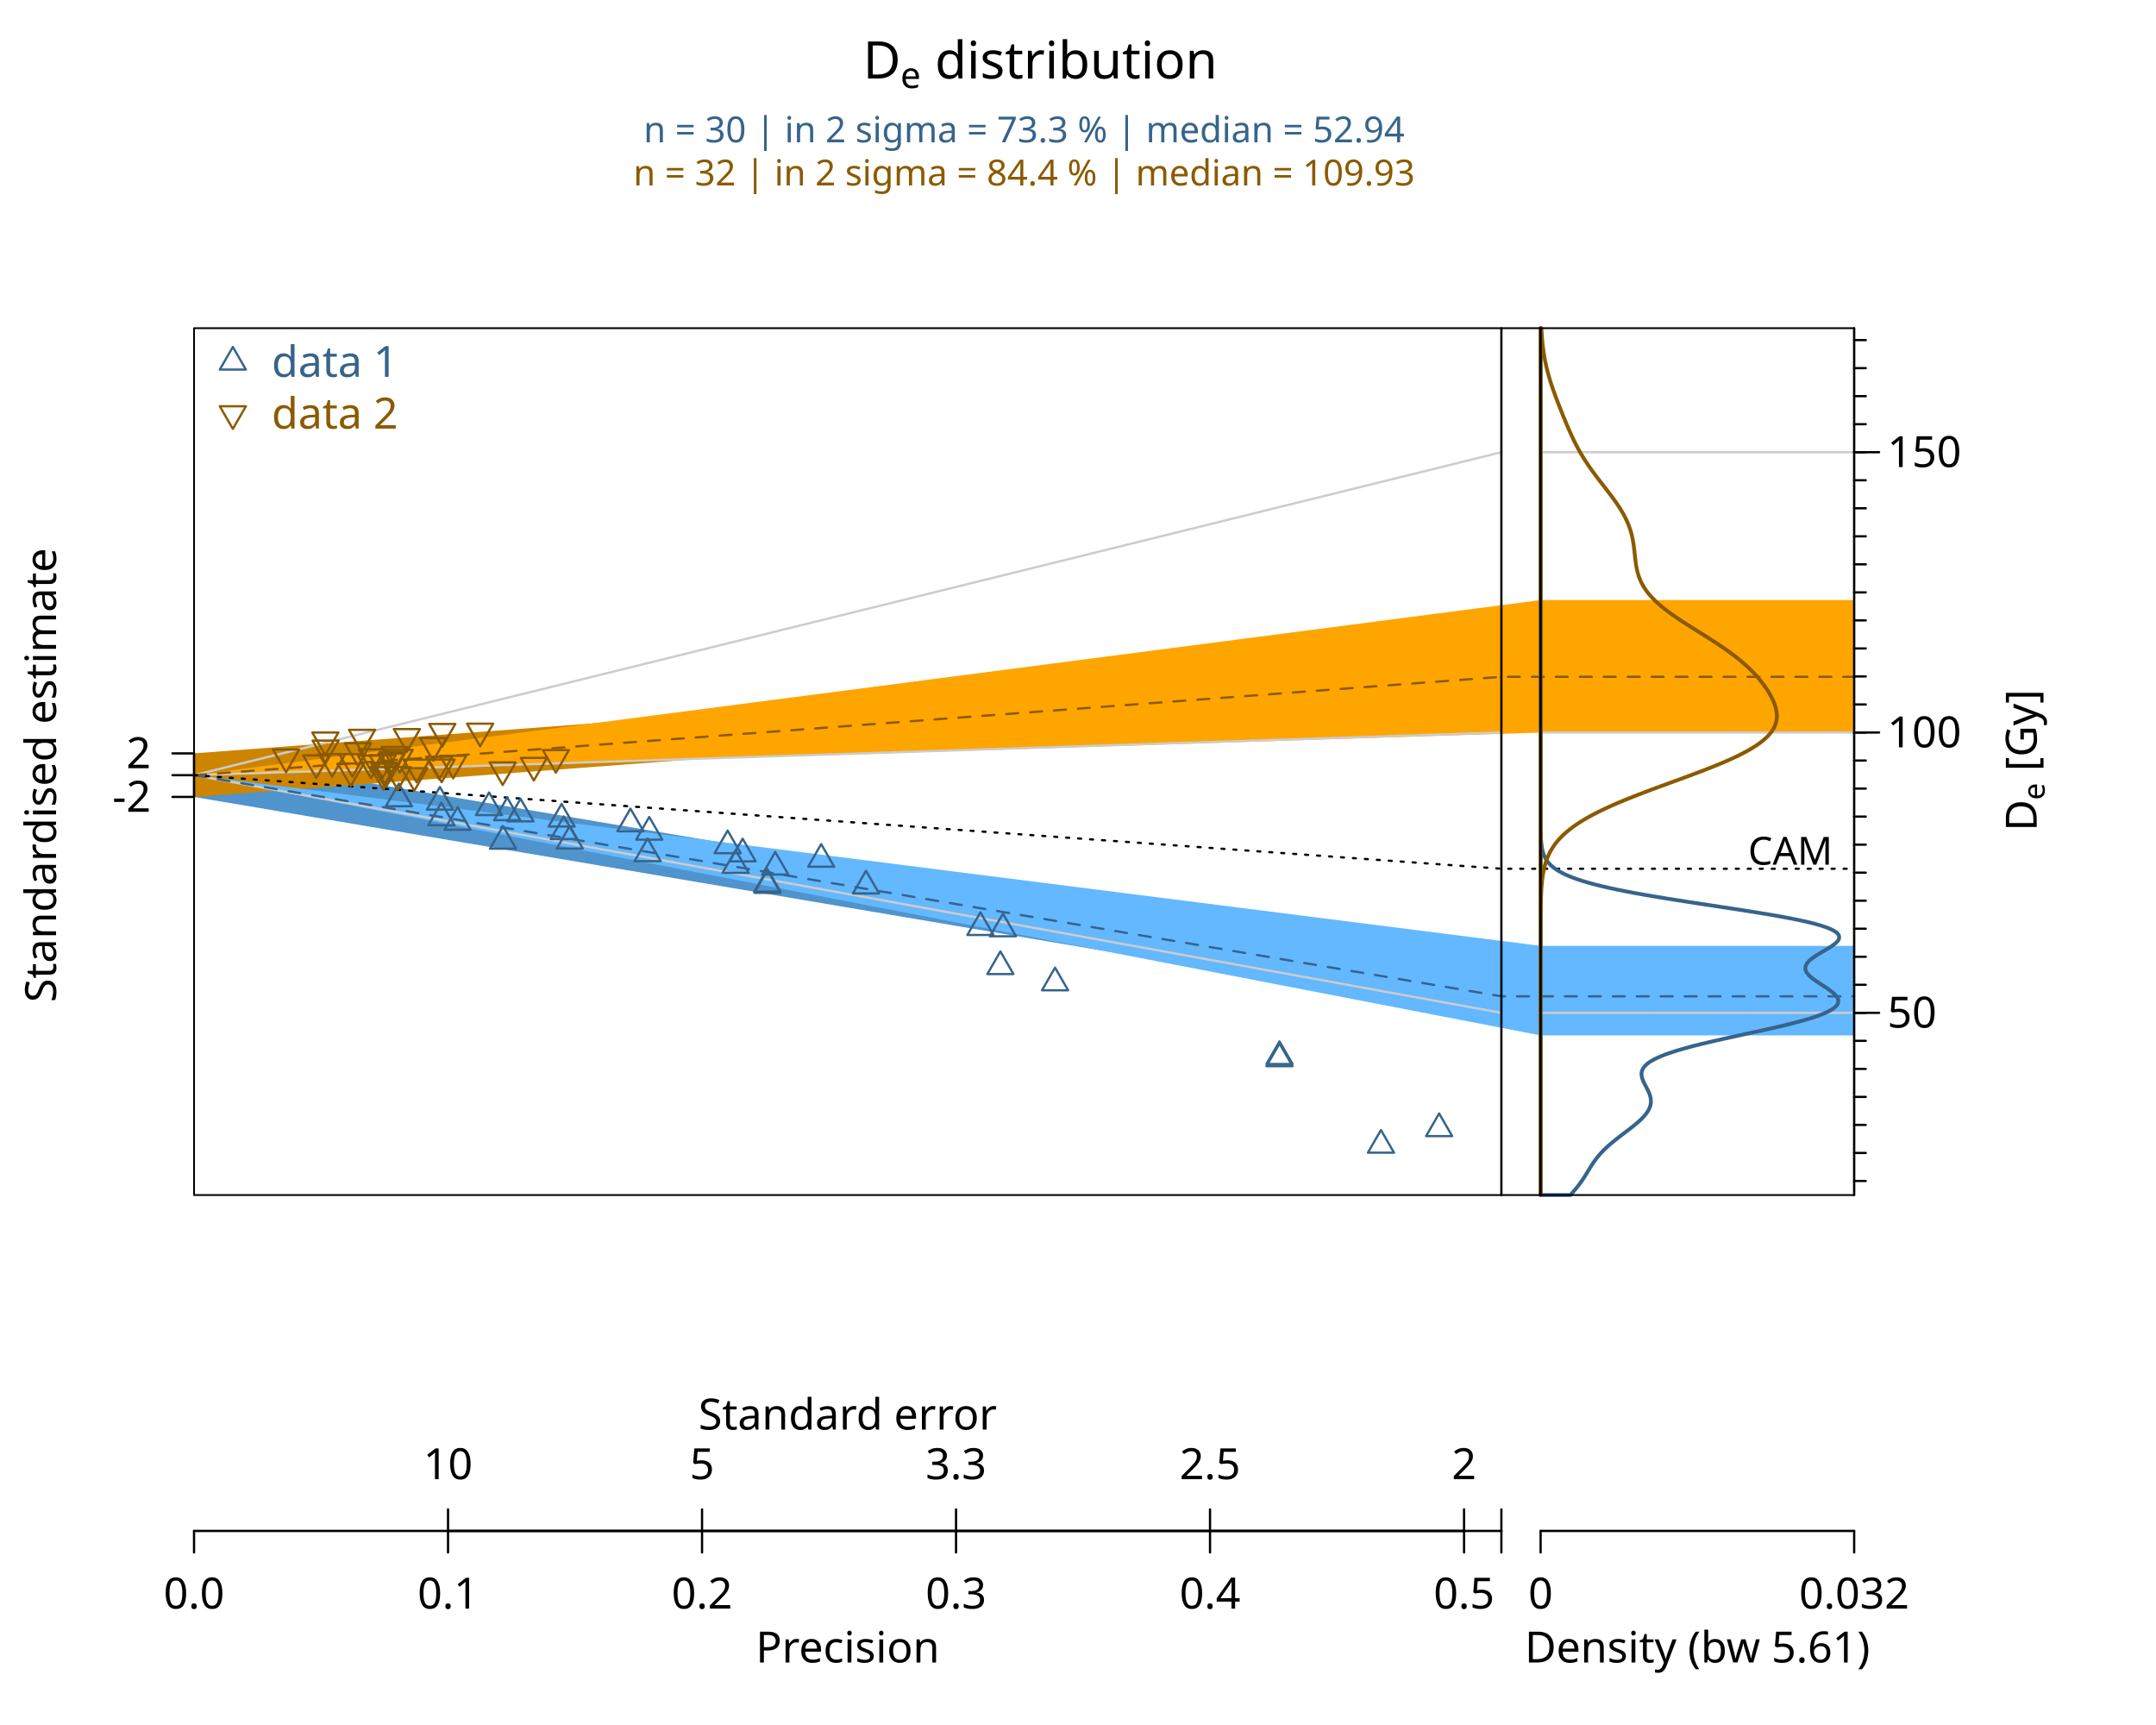
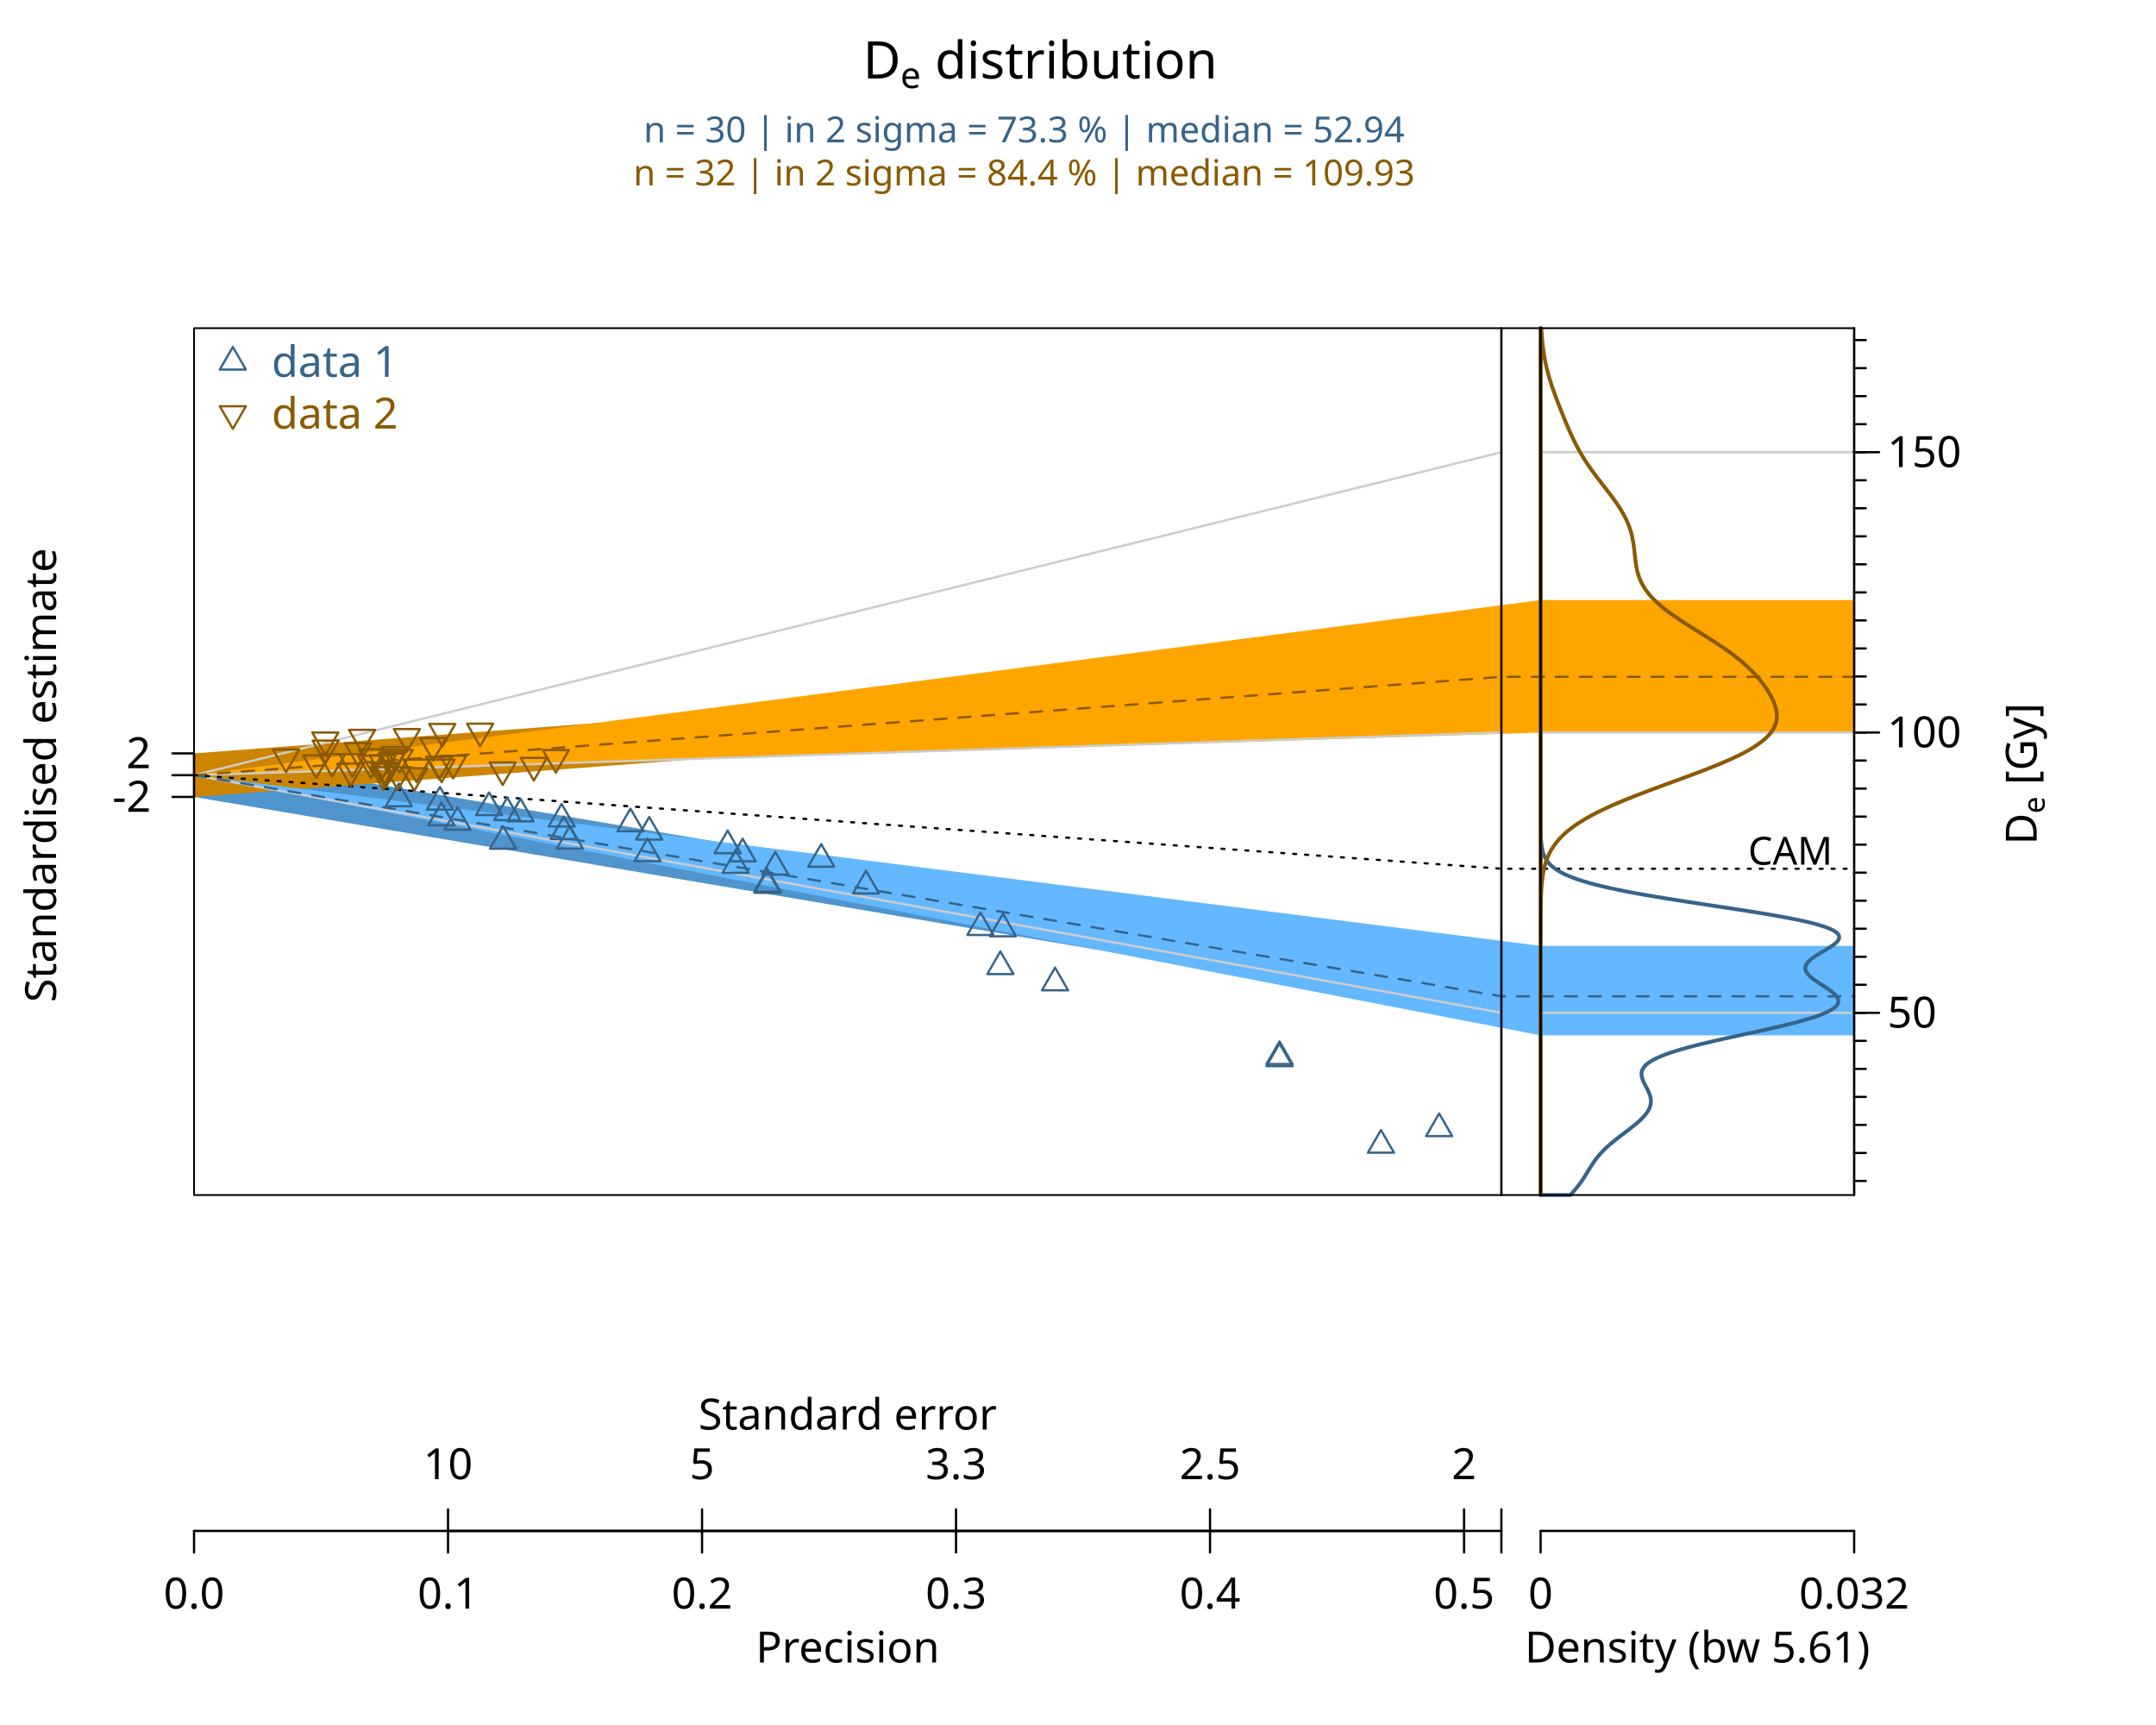
<svg xmlns="http://www.w3.org/2000/svg" class="svglite" data-engine-version="2.0" width="720.00pt" height="576.00pt" viewBox="0 0 720.00 576.00">
  <defs>
    <style type="text/css">
    .svglite line, .svglite polyline, .svglite polygon, .svglite path, .svglite rect, .svglite circle {
      fill: none;
      stroke: #000000;
      stroke-linecap: round;
      stroke-linejoin: round;
      stroke-miterlimit: 10.00;
    }
  </style>
  </defs>
  <rect width="100%" height="100%" style="stroke: none; fill: #FFFFFF;" />
  <defs>
    <clipPath id="cpMC4wMHw3MjAuMDB8MC4wMHw1NzYuMDA=">
      <rect x="0.00" y="0.00" width="720.00" height="576.00" />
    </clipPath>
  </defs>
  <g clip-path="url(#cpMC4wMHw3MjAuMDB8MC4wMHw1NzYuMDA=)">
    <text transform="translate(18.72,258.84) rotate(-90)" text-anchor="middle" style="font-size: 14.40px; font-family: sans;" textLength="143.30px" lengthAdjust="spacingAndGlyphs">Standardised estimate</text>
    <polygon points="64.80,266.11 64.80,251.56 480.60,321.89 480.60,336.44 " style="stroke-width: 0.75; stroke: none; fill: #4F94CD;" />
    <polygon points="64.80,266.11 64.80,251.56 480.60,220.29 480.60,234.83 " style="stroke-width: 0.75; stroke: none; fill: #CD8500;" />
    <polygon points="619.20,539.24 619.20,-39.68 1173.60,-39.68 1173.60,539.24 " style="stroke-width: 0.75; stroke: none; fill: #FFFFFF;" />
    <polygon points="64.80,258.84 501.39,314.18 514.49,315.84 619.20,315.84 619.20,345.73 514.49,345.73 501.39,343.19 " style="stroke-width: 0.75; stroke: none; fill: #63B8FF;" />
    <polygon points="64.80,258.84 501.39,202.08 514.49,200.37 619.20,200.37 619.20,244.62 514.49,244.62 501.39,245.03 " style="stroke-width: 0.75; stroke: none; fill: #FFA500;" />
    <polyline points="64.80,258.84 501.39,338.19 " style="stroke-width: 0.75; stroke: #CCCCCC;" />
    <polyline points="514.49,338.19 619.20,338.19 " style="stroke-width: 0.75; stroke: #CCCCCC;" />
    <polyline points="64.80,258.84 501.39,244.59 " style="stroke-width: 0.75; stroke: #CCCCCC;" />
    <polyline points="514.49,244.59 619.20,244.59 " style="stroke-width: 0.75; stroke: #CCCCCC;" />
    <polyline points="64.80,258.84 501.39,151.00 " style="stroke-width: 0.75; stroke: #CCCCCC;" />
    <polyline points="514.49,151.00 619.20,151.00 " style="stroke-width: 0.75; stroke: #CCCCCC;" />
    <polyline points="64.80,258.84 501.39,332.68 514.49,332.68 619.20,332.68 " style="stroke-width: 0.75; stroke: #36648B; stroke-dasharray: 4.00,4.00;" />
    <polyline points="64.80,258.84 501.39,226.00 514.49,226.00 619.20,226.00 " style="stroke-width: 0.75; stroke: #8B5A00; stroke-dasharray: 4.00,4.00;" />
    <polyline points="64.80,258.84 501.39,290.08 619.20,290.08 " style="stroke-width: 0.75; stroke-dasharray: 1.00,3.00;" />
    <text x="612.00" y="288.73" text-anchor="end" style="font-size: 12.96px; font-family: sans;" textLength="28.81px" lengthAdjust="spacingAndGlyphs">CAM</text>
    <text x="288.21" y="26.21" style="font-size: 17.28px; font-family: sans;" textLength="12.48px" lengthAdjust="spacingAndGlyphs">D</text>
    <text x="300.69" y="29.40" style="font-size: 12.10px; font-family: sans;" textLength="6.73px" lengthAdjust="spacingAndGlyphs">e</text>
    <text x="307.42" y="26.21" style="font-size: 17.28px; font-family: sans;" textLength="4.80px" lengthAdjust="spacingAndGlyphs"> </text>
    <text x="312.22" y="26.21" style="font-size: 17.28px; font-family: sans;" textLength="83.57px" lengthAdjust="spacingAndGlyphs">distribution</text>
    <line x1="64.80" y1="511.20" x2="488.92" y2="511.20" style="stroke-width: 0.75;" />
    <line x1="64.80" y1="511.20" x2="64.80" y2="518.40" style="stroke-width: 0.75;" />
    <line x1="149.62" y1="511.20" x2="149.62" y2="518.40" style="stroke-width: 0.75;" />
    <line x1="234.45" y1="511.20" x2="234.45" y2="518.40" style="stroke-width: 0.75;" />
    <line x1="319.27" y1="511.20" x2="319.27" y2="518.40" style="stroke-width: 0.75;" />
    <line x1="404.09" y1="511.20" x2="404.09" y2="518.40" style="stroke-width: 0.75;" />
    <line x1="488.92" y1="511.20" x2="488.92" y2="518.40" style="stroke-width: 0.75;" />
    <text x="64.80" y="537.12" text-anchor="middle" style="font-size: 14.40px; font-family: sans;" textLength="20.02px" lengthAdjust="spacingAndGlyphs">0.0</text>
    <text x="149.62" y="537.12" text-anchor="middle" style="font-size: 14.40px; font-family: sans;" textLength="20.02px" lengthAdjust="spacingAndGlyphs">0.1</text>
    <text x="234.45" y="537.12" text-anchor="middle" style="font-size: 14.40px; font-family: sans;" textLength="20.02px" lengthAdjust="spacingAndGlyphs">0.2</text>
    <text x="319.27" y="537.12" text-anchor="middle" style="font-size: 14.40px; font-family: sans;" textLength="20.02px" lengthAdjust="spacingAndGlyphs">0.3</text>
    <text x="404.09" y="537.12" text-anchor="middle" style="font-size: 14.40px; font-family: sans;" textLength="20.02px" lengthAdjust="spacingAndGlyphs">0.4</text>
    <text x="488.92" y="537.12" text-anchor="middle" style="font-size: 14.40px; font-family: sans;" textLength="20.02px" lengthAdjust="spacingAndGlyphs">0.5</text>
    <polyline points="488.92,511.20 501.39,511.20 " style="stroke-width: 0.75;" />
    <line x1="501.39" y1="511.20" x2="501.39" y2="518.40" style="stroke-width: 0.75;" />
    <line x1="501.39" y1="511.20" x2="501.39" y2="504.00" style="stroke-width: 0.75;" />
    <text x="283.09" y="555.12" text-anchor="middle" style="font-size: 14.40px; font-family: sans;" textLength="59.24px" lengthAdjust="spacingAndGlyphs">Precision</text>
    <text x="283.09" y="477.36" text-anchor="middle" style="font-size: 14.40px; font-family: sans;" textLength="92.85px" lengthAdjust="spacingAndGlyphs">Standard error</text>
    <line x1="149.62" y1="511.20" x2="488.92" y2="511.20" style="stroke-width: 0.75;" />
    <line x1="149.62" y1="511.20" x2="149.62" y2="504.00" style="stroke-width: 0.75;" />
    <line x1="234.45" y1="511.20" x2="234.45" y2="504.00" style="stroke-width: 0.75;" />
    <line x1="319.27" y1="511.20" x2="319.27" y2="504.00" style="stroke-width: 0.75;" />
    <line x1="404.09" y1="511.20" x2="404.09" y2="504.00" style="stroke-width: 0.75;" />
    <line x1="488.92" y1="511.20" x2="488.92" y2="504.00" style="stroke-width: 0.75;" />
    <text x="149.62" y="493.92" text-anchor="middle" style="font-size: 14.40px; font-family: sans;" textLength="16.02px" lengthAdjust="spacingAndGlyphs">10</text>
    <text x="234.45" y="493.92" text-anchor="middle" style="font-size: 14.40px; font-family: sans;" textLength="8.01px" lengthAdjust="spacingAndGlyphs">5</text>
    <text x="319.27" y="493.92" text-anchor="middle" style="font-size: 14.40px; font-family: sans;" textLength="20.02px" lengthAdjust="spacingAndGlyphs">3.3</text>
    <text x="404.09" y="493.92" text-anchor="middle" style="font-size: 14.40px; font-family: sans;" textLength="20.02px" lengthAdjust="spacingAndGlyphs">2.5</text>
    <text x="488.92" y="493.92" text-anchor="middle" style="font-size: 14.40px; font-family: sans;" textLength="8.01px" lengthAdjust="spacingAndGlyphs">2</text>
    <line x1="64.80" y1="266.11" x2="64.80" y2="251.56" style="stroke-width: 0.75;" />
    <line x1="64.80" y1="266.11" x2="57.60" y2="266.11" style="stroke-width: 0.75;" />
    <line x1="64.80" y1="258.84" x2="57.60" y2="258.84" style="stroke-width: 0.75;" />
    <line x1="64.80" y1="251.56" x2="57.60" y2="251.56" style="stroke-width: 0.75;" />
    <text x="50.40" y="271.07" text-anchor="end" style="font-size: 14.40px; font-family: sans;" textLength="12.80px" lengthAdjust="spacingAndGlyphs">-2</text>
    <text x="50.40" y="256.52" text-anchor="end" style="font-size: 14.40px; font-family: sans;" textLength="8.01px" lengthAdjust="spacingAndGlyphs">2</text>
    <polyline points="619.20,394.34 623.08,394.34 " style="stroke-width: 0.75;" />
    <polyline points="619.20,384.98 623.08,384.98 " style="stroke-width: 0.75;" />
    <polyline points="619.20,375.62 623.08,375.62 " style="stroke-width: 0.75;" />
    <polyline points="619.20,366.27 623.08,366.27 " style="stroke-width: 0.75;" />
    <polyline points="619.20,356.91 623.08,356.91 " style="stroke-width: 0.75;" />
    <polyline points="619.20,347.55 623.08,347.55 " style="stroke-width: 0.75;" />
    <polyline points="619.20,338.19 623.08,338.19 " style="stroke-width: 0.75;" />
    <polyline points="619.20,328.83 623.08,328.83 " style="stroke-width: 0.75;" />
    <polyline points="619.20,319.47 623.08,319.47 " style="stroke-width: 0.75;" />
    <polyline points="619.20,310.11 623.08,310.11 " style="stroke-width: 0.75;" />
    <polyline points="619.20,300.75 623.08,300.75 " style="stroke-width: 0.75;" />
    <polyline points="619.20,291.39 623.08,291.39 " style="stroke-width: 0.75;" />
    <polyline points="619.20,282.03 623.08,282.03 " style="stroke-width: 0.75;" />
    <polyline points="619.20,272.67 623.08,272.67 " style="stroke-width: 0.75;" />
    <polyline points="619.20,263.31 623.08,263.31 " style="stroke-width: 0.75;" />
    <polyline points="619.20,253.95 623.08,253.95 " style="stroke-width: 0.75;" />
    <polyline points="619.20,244.59 623.08,244.59 " style="stroke-width: 0.75;" />
    <polyline points="619.20,235.23 623.08,235.23 " style="stroke-width: 0.75;" />
    <polyline points="619.20,225.87 623.08,225.87 " style="stroke-width: 0.75;" />
    <polyline points="619.20,216.52 623.08,216.52 " style="stroke-width: 0.75;" />
    <polyline points="619.20,207.16 623.08,207.16 " style="stroke-width: 0.75;" />
    <polyline points="619.20,197.80 623.08,197.80 " style="stroke-width: 0.75;" />
    <polyline points="619.20,188.44 623.08,188.44 " style="stroke-width: 0.75;" />
    <polyline points="619.20,179.08 623.08,179.08 " style="stroke-width: 0.75;" />
    <polyline points="619.20,169.72 623.08,169.72 " style="stroke-width: 0.75;" />
    <polyline points="619.20,160.36 623.08,160.36 " style="stroke-width: 0.75;" />
    <polyline points="619.20,151.00 623.08,151.00 " style="stroke-width: 0.75;" />
    <polyline points="619.20,141.64 623.08,141.64 " style="stroke-width: 0.75;" />
    <polyline points="619.20,132.28 623.08,132.28 " style="stroke-width: 0.75;" />
    <polyline points="619.20,122.92 623.08,122.92 " style="stroke-width: 0.75;" />
    <polyline points="619.20,113.56 623.08,113.56 " style="stroke-width: 0.75;" />
    <polyline points="619.20,338.19 627.52,338.19 " style="stroke-width: 0.75;" />
    <polyline points="619.20,244.59 627.52,244.59 " style="stroke-width: 0.75;" />
    <polyline points="619.20,151.00 627.52,151.00 " style="stroke-width: 0.75;" />
    <polyline points="501.39,399.04 501.39,109.58 " style="stroke-width: 0.75;" />
    <polyline points="619.20,399.04 619.20,109.58 " style="stroke-width: 0.75;" />
    <text x="630.29" y="343.14" style="font-size: 14.40px; font-family: sans;" textLength="16.02px" lengthAdjust="spacingAndGlyphs">50</text>
    <text x="630.29" y="249.55" style="font-size: 14.40px; font-family: sans;" textLength="24.03px" lengthAdjust="spacingAndGlyphs">100</text>
    <text x="630.29" y="155.96" style="font-size: 14.40px; font-family: sans;" textLength="24.03px" lengthAdjust="spacingAndGlyphs">150</text>
-     <text transform="translate(680.15,277.52) rotate(-90)" style="font-size: 14.40px; font-family: sans;" textLength="10.40px" lengthAdjust="spacingAndGlyphs">D</text>
-     <text transform="translate(682.81,267.12) rotate(-90)" style="font-size: 10.08px; font-family: sans;" textLength="5.61px" lengthAdjust="spacingAndGlyphs">e</text>
-     <text transform="translate(680.15,261.51) rotate(-90)" style="font-size: 14.40px; font-family: sans;" textLength="4.00px" lengthAdjust="spacingAndGlyphs"> </text>
-     <text transform="translate(680.15,257.51) rotate(-90)" style="font-size: 14.40px; font-family: sans;" textLength="26.41px" lengthAdjust="spacingAndGlyphs">[Gy]</text>
+     <text transform="translate(680.15,282.05) rotate(-90)" style="font-size: 14.40px; font-family: sans;" textLength="10.40px" lengthAdjust="spacingAndGlyphs">D</text>
+     <text transform="translate(682.81,271.64) rotate(-90)" style="font-size: 10.08px; font-family: sans;" textLength="5.61px" lengthAdjust="spacingAndGlyphs">e</text>
+     <text transform="translate(680.15,266.04) rotate(-90)" style="font-size: 14.40px; font-family: sans;" textLength="4.00px" lengthAdjust="spacingAndGlyphs"> </text>
+     <text transform="translate(680.15,262.04) rotate(-90)" style="font-size: 14.40px; font-family: sans;" textLength="26.41px" lengthAdjust="spacingAndGlyphs">[Gy]</text>
    <polygon points="461.17,377.33 465.53,384.89 456.81,384.89 " style="stroke-width: 0.75; stroke: #36648B; fill: none;" />
    <polygon points="480.60,371.80 484.96,379.36 476.24,379.36 " style="stroke-width: 0.75; stroke: #36648B; fill: none;" />
    <polygon points="427.29,348.46 431.66,356.02 422.93,356.02 " style="stroke-width: 0.75; stroke: #36648B; fill: none;" />
    <polygon points="427.29,347.73 431.66,355.29 422.93,355.29 " style="stroke-width: 0.75; stroke: #36648B; fill: none;" />
    <polygon points="352.34,323.11 356.70,330.67 347.97,330.67 " style="stroke-width: 0.75; stroke: #36648B; fill: none;" />
    <polygon points="334.08,317.69 338.44,325.25 329.72,325.25 " style="stroke-width: 0.75; stroke: #36648B; fill: none;" />
    <polygon points="167.99,275.84 172.35,283.39 163.63,283.39 " style="stroke-width: 0.75; stroke: #36648B; fill: none;" />
    <polygon points="327.41,304.65 331.77,312.20 323.05,312.20 " style="stroke-width: 0.75; stroke: #36648B; fill: none;" />
    <polygon points="256.27,290.56 260.64,298.12 251.91,298.12 " style="stroke-width: 0.75; stroke: #36648B; fill: none;" />
    <polygon points="256.27,290.16 260.64,297.72 251.91,297.72 " style="stroke-width: 0.75; stroke: #36648B; fill: none;" />
    <polygon points="334.94,305.08 339.30,312.64 330.57,312.64 " style="stroke-width: 0.75; stroke: #36648B; fill: none;" />
    <polygon points="152.79,269.52 157.15,277.07 148.43,277.07 " style="stroke-width: 0.75; stroke: #36648B; fill: none;" />
    <polygon points="190.28,275.79 194.64,283.35 185.91,283.35 " style="stroke-width: 0.75; stroke: #36648B; fill: none;" />
    <polygon points="216.27,279.99 220.63,287.55 211.91,287.55 " style="stroke-width: 0.75; stroke: #36648B; fill: none;" />
    <polygon points="147.39,268.00 151.76,275.56 143.03,275.56 " style="stroke-width: 0.75; stroke: #36648B; fill: none;" />
    <polygon points="245.66,283.88 250.02,291.44 241.30,291.44 " style="stroke-width: 0.75; stroke: #36648B; fill: none;" />
    <polygon points="289.20,290.77 293.56,298.33 284.84,298.33 " style="stroke-width: 0.75; stroke: #36648B; fill: none;" />
    <polygon points="258.90,284.47 263.27,292.02 254.54,292.02 " style="stroke-width: 0.75; stroke: #36648B; fill: none;" />
    <polygon points="188.27,272.62 192.63,280.18 183.91,280.18 " style="stroke-width: 0.75; stroke: #36648B; fill: none;" />
    <polygon points="248.00,280.05 252.37,287.61 243.64,287.61 " style="stroke-width: 0.75; stroke: #36648B; fill: none;" />
    <polygon points="274.24,281.86 278.60,289.42 269.88,289.42 " style="stroke-width: 0.75; stroke: #36648B; fill: none;" />
    <polygon points="243.00,277.34 247.36,284.90 238.64,284.90 " style="stroke-width: 0.75; stroke: #36648B; fill: none;" />
    <polygon points="216.81,272.80 221.18,280.36 212.45,280.36 " style="stroke-width: 0.75; stroke: #36648B; fill: none;" />
    <polygon points="169.39,266.31 173.75,273.86 165.03,273.86 " style="stroke-width: 0.75; stroke: #36648B; fill: none;" />
    <polygon points="187.55,268.44 191.92,275.99 183.19,275.99 " style="stroke-width: 0.75; stroke: #36648B; fill: none;" />
    <polygon points="173.83,266.71 178.19,274.27 169.46,274.27 " style="stroke-width: 0.75; stroke: #36648B; fill: none;" />
    <polygon points="133.21,261.66 137.57,269.22 128.84,269.22 " style="stroke-width: 0.75; stroke: #36648B; fill: none;" />
    <polygon points="210.54,270.02 214.91,277.58 206.18,277.58 " style="stroke-width: 0.75; stroke: #36648B; fill: none;" />
    <polygon points="163.32,264.61 167.68,272.17 158.95,272.17 " style="stroke-width: 0.75; stroke: #36648B; fill: none;" />
    <polygon points="146.91,262.79 151.28,270.35 142.55,270.35 " style="stroke-width: 0.75; stroke: #36648B; fill: none;" />
    <polygon points="138.36,264.04 142.72,256.48 134.00,256.48 " style="stroke-width: 0.75; stroke: #8B5A00; fill: none;" />
    <polygon points="132.84,263.73 137.20,256.17 128.47,256.17 " style="stroke-width: 0.75; stroke: #8B5A00; fill: none;" />
    <polygon points="128.03,263.69 132.39,256.13 123.66,256.13 " style="stroke-width: 0.75; stroke: #8B5A00; fill: none;" />
    <polygon points="167.88,262.12 172.24,254.57 163.51,254.57 " style="stroke-width: 0.75; stroke: #8B5A00; fill: none;" />
    <polygon points="129.02,262.57 133.38,255.01 124.66,255.01 " style="stroke-width: 0.75; stroke: #8B5A00; fill: none;" />
    <polygon points="128.21,262.25 132.57,254.69 123.85,254.69 " style="stroke-width: 0.75; stroke: #8B5A00; fill: none;" />
    <polygon points="117.12,262.51 121.49,254.95 112.76,254.95 " style="stroke-width: 0.75; stroke: #8B5A00; fill: none;" />
    <polygon points="178.28,260.62 182.64,253.07 173.91,253.07 " style="stroke-width: 0.75; stroke: #8B5A00; fill: none;" />
    <polygon points="147.50,261.18 151.86,253.62 143.13,253.62 " style="stroke-width: 0.75; stroke: #8B5A00; fill: none;" />
    <polygon points="139.12,261.21 143.48,253.65 134.75,253.65 " style="stroke-width: 0.75; stroke: #8B5A00; fill: none;" />
    <polygon points="146.67,260.25 151.03,252.69 142.30,252.69 " style="stroke-width: 0.75; stroke: #8B5A00; fill: none;" />
    <polygon points="151.34,259.92 155.70,252.36 146.97,252.36 " style="stroke-width: 0.75; stroke: #8B5A00; fill: none;" />
    <polygon points="185.63,258.01 189.99,250.45 181.27,250.45 " style="stroke-width: 0.75; stroke: #8B5A00; fill: none;" />
    <polygon points="127.78,259.74 132.14,252.18 123.42,252.18 " style="stroke-width: 0.75; stroke: #8B5A00; fill: none;" />
    <polygon points="123.90,259.88 128.27,252.32 119.54,252.32 " style="stroke-width: 0.75; stroke: #8B5A00; fill: none;" />
    <polygon points="130.71,259.17 135.07,251.62 126.34,251.62 " style="stroke-width: 0.75; stroke: #8B5A00; fill: none;" />
    <polygon points="131.11,258.63 135.47,251.07 126.75,251.07 " style="stroke-width: 0.75; stroke: #8B5A00; fill: none;" />
    <polygon points="117.68,259.37 122.04,251.81 113.31,251.81 " style="stroke-width: 0.75; stroke: #8B5A00; fill: none;" />
    <polygon points="133.48,257.94 137.85,250.38 129.12,250.38 " style="stroke-width: 0.75; stroke: #8B5A00; fill: none;" />
    <polygon points="110.91,259.34 115.28,251.79 106.55,251.79 " style="stroke-width: 0.75; stroke: #8B5A00; fill: none;" />
    <polygon points="105.61,259.77 109.97,252.22 101.24,252.22 " style="stroke-width: 0.75; stroke: #8B5A00; fill: none;" />
    <polygon points="131.79,256.99 136.15,249.43 127.43,249.43 " style="stroke-width: 0.75; stroke: #8B5A00; fill: none;" />
    <polygon points="124.17,257.77 128.53,250.21 119.81,250.21 " style="stroke-width: 0.75; stroke: #8B5A00; fill: none;" />
    <polygon points="144.66,253.99 149.03,246.44 140.30,246.44 " style="stroke-width: 0.75; stroke: #8B5A00; fill: none;" />
    <polygon points="119.54,255.73 123.90,248.17 115.18,248.17 " style="stroke-width: 0.75; stroke: #8B5A00; fill: none;" />
    <polygon points="160.33,249.20 164.70,241.64 155.97,241.64 " style="stroke-width: 0.75; stroke: #8B5A00; fill: none;" />
    <polygon points="147.71,249.29 152.07,241.73 143.34,241.73 " style="stroke-width: 0.75; stroke: #8B5A00; fill: none;" />
    <polygon points="135.88,251.00 140.24,243.44 131.51,243.44 " style="stroke-width: 0.75; stroke: #8B5A00; fill: none;" />
    <polygon points="95.53,257.85 99.90,250.29 91.17,250.29 " style="stroke-width: 0.75; stroke: #8B5A00; fill: none;" />
    <polygon points="108.74,254.84 113.10,247.28 104.37,247.28 " style="stroke-width: 0.75; stroke: #8B5A00; fill: none;" />
    <polygon points="120.90,251.25 125.27,243.69 116.54,243.69 " style="stroke-width: 0.75; stroke: #8B5A00; fill: none;" />
    <polygon points="108.65,252.15 113.01,244.59 104.29,244.59 " style="stroke-width: 0.75; stroke: #8B5A00; fill: none;" />
    <polygon points="514.49,399.04 524.42,399.04 524.93,398.47 525.43,397.91 525.91,397.34 526.39,396.77 526.84,396.21 527.28,395.64 527.70,395.07 528.11,394.51 528.50,393.94 528.88,393.37 529.24,392.81 529.60,392.24 529.95,391.67 530.29,391.11 530.64,390.54 530.98,389.98 531.34,389.41 531.70,388.84 532.08,388.28 532.48,387.71 532.89,387.14 533.32,386.58 533.78,386.01 534.27,385.44 534.78,384.88 535.32,384.31 535.88,383.74 536.48,383.18 537.10,382.61 537.75,382.04 538.42,381.48 539.11,380.91 539.82,380.35 540.54,379.78 541.28,379.21 542.02,378.65 542.77,378.08 543.52,377.51 544.25,376.95 544.98,376.38 545.69,375.81 546.38,375.25 547.04,374.68 547.67,374.11 548.26,373.55 548.80,372.98 549.30,372.41 549.76,371.85 550.16,371.28 550.50,370.72 550.78,370.15 551.01,369.58 551.17,369.02 551.28,368.45 551.33,367.88 551.31,367.32 551.24,366.75 551.12,366.18 550.96,365.62 550.75,365.05 550.51,364.48 550.24,363.92 549.95,363.35 549.66,362.79 549.36,362.22 549.07,361.65 548.81,361.09 548.58,360.52 548.39,359.95 548.26,359.39 548.19,358.82 548.20,358.25 548.31,357.69 548.53,357.12 548.85,356.55 549.29,355.99 549.85,355.42 550.57,354.85 551.44,354.29 552.45,353.72 553.61,353.16 554.91,352.59 556.36,352.02 557.99,351.46 559.76,350.89 561.66,350.32 563.68,349.76 565.82,349.19 568.09,348.62 570.46,348.06 572.90,347.49 575.41,346.92 577.97,346.36 580.56,345.79 583.18,345.22 585.78,344.66 588.36,344.09 590.90,343.53 593.39,342.96 595.80,342.39 598.09,341.83 600.28,341.26 602.35,340.69 604.28,340.13 606.07,339.56 607.66,338.99 609.08,338.43 610.33,337.86 611.40,337.29 612.29,336.73 612.98,336.16 613.46,335.60 613.77,335.03 613.91,334.46 613.88,333.90 613.71,333.33 613.36,332.76 612.88,332.20 612.30,331.63 611.62,331.06 610.86,330.50 610.04,329.93 609.18,329.36 608.31,328.80 607.44,328.23 606.59,327.66 605.79,327.10 605.05,326.53 604.41,325.97 603.86,325.40 603.43,324.83 603.11,324.27 602.91,323.70 602.89,323.13 603.00,322.57 603.25,322.00 603.63,321.43 604.14,320.87 604.78,320.30 605.53,319.73 606.37,319.17 607.27,318.60 608.21,318.03 609.18,317.47 610.14,316.90 611.06,316.34 611.91,315.77 612.68,315.20 613.33,314.64 613.83,314.07 614.12,313.50 614.21,312.94 614.09,312.37 613.74,311.80 613.14,311.24 612.23,310.67 611.03,310.10 609.55,309.54 607.81,308.97 605.81,308.40 603.54,307.84 600.96,307.27 598.17,306.71 595.17,306.14 591.99,305.57 588.65,305.01 585.15,304.44 581.54,303.87 577.86,303.31 574.14,302.74 570.40,302.17 566.67,301.61 562.98,301.04 559.37,300.47 555.84,299.91 552.41,299.34 549.11,298.78 545.96,298.21 542.98,297.64 540.17,297.08 537.52,296.51 535.05,295.94 532.74,295.38 530.65,294.81 528.73,294.24 526.98,293.68 525.38,293.11 523.94,292.54 522.65,291.98 521.52,291.41 520.52,290.84 519.63,290.28 518.84,289.71 518.15,289.15 517.57,288.58 517.07,288.01 516.64,287.45 516.27,286.88 515.95,286.31 515.69,285.75 515.47,285.18 515.29,284.61 515.13,284.05 515.01,283.48 514.90,282.91 514.82,282.35 514.75,281.78 514.70,281.21 514.65,280.65 514.61,280.08 514.59,279.52 514.56,278.95 514.55,278.38 514.53,277.82 514.52,277.25 514.51,276.68 514.51,276.12 514.50,275.55 514.50,274.98 514.50,274.42 514.49,273.85 514.49,273.28 514.49,272.72 514.49,272.15 514.49,271.59 514.49,271.02 514.49,270.45 514.49,269.89 514.49,269.32 514.49,268.75 514.49,268.19 514.49,267.62 514.49,267.05 514.49,266.49 514.49,265.92 514.49,265.35 514.49,264.79 514.49,264.22 514.49,263.65 514.49,263.09 514.49,262.52 514.49,261.96 514.49,261.39 514.49,260.82 514.49,260.26 514.49,259.69 514.49,259.12 514.49,258.56 514.49,257.99 514.49,257.42 514.49,256.86 514.49,256.29 514.49,255.72 514.49,255.16 514.49,254.59 514.49,254.02 514.49,253.46 514.49,252.89 514.49,252.33 514.49,251.76 514.49,251.19 514.49,250.63 514.49,250.06 514.49,249.49 514.49,248.93 514.49,248.36 514.49,247.79 514.49,247.23 514.49,246.66 514.49,246.09 514.49,245.53 514.49,244.96 514.49,244.40 514.49,243.83 514.49,243.26 514.49,242.70 514.49,242.13 514.49,241.56 514.49,241.00 514.49,240.43 514.49,239.86 514.49,239.30 514.49,238.73 514.49,238.16 514.49,237.60 514.49,237.03 514.49,236.46 514.49,235.90 514.49,235.33 514.49,234.77 514.49,234.20 514.49,233.63 514.49,233.07 514.49,232.50 514.49,231.93 514.49,231.37 514.49,230.80 514.49,230.23 514.49,229.67 514.49,229.10 514.49,228.53 514.49,227.97 514.49,227.40 514.49,226.83 514.49,226.27 514.49,225.70 514.49,225.14 514.49,224.57 514.49,224.00 514.49,223.44 514.49,222.87 514.49,222.30 514.49,221.74 514.49,221.17 514.49,220.60 514.49,220.04 514.49,219.47 514.49,218.90 514.49,218.34 514.49,217.77 514.49,217.20 514.49,216.64 514.49,216.07 514.49,215.51 514.49,214.94 514.49,214.37 514.49,213.81 514.49,213.24 514.49,212.67 514.49,212.11 514.49,211.54 514.49,210.97 514.49,210.41 514.49,209.84 514.49,209.27 514.49,208.71 514.49,208.14 514.49,207.58 514.49,207.01 514.49,206.44 514.49,205.88 514.49,205.31 514.49,204.74 514.49,204.18 514.49,203.61 514.49,203.04 514.49,202.48 514.49,201.91 514.49,201.34 514.49,200.78 514.49,200.21 514.49,199.64 514.49,199.08 514.49,198.51 514.49,197.95 514.49,197.38 514.49,196.81 514.49,196.25 514.49,195.68 514.49,195.11 514.49,194.55 514.49,193.98 514.49,193.41 514.49,192.85 514.49,192.28 514.49,191.71 514.49,191.15 514.49,190.58 514.49,190.01 514.49,189.45 514.49,188.88 514.49,188.32 514.49,187.75 514.49,187.18 514.49,186.62 514.49,186.05 514.49,185.48 514.49,184.92 514.49,184.35 514.49,183.78 514.49,183.22 514.49,182.65 514.49,182.08 514.49,181.52 514.49,180.95 514.49,180.39 514.49,179.82 514.49,179.25 514.49,178.69 514.49,178.12 514.49,177.55 514.49,176.99 514.49,176.42 514.49,175.85 514.49,175.29 514.49,174.72 514.49,174.15 514.49,173.59 514.49,173.02 514.49,172.45 514.49,171.89 514.49,171.32 514.49,170.76 514.49,170.19 514.49,169.62 514.49,169.06 514.49,168.49 514.49,167.92 514.49,167.36 514.49,166.79 514.49,166.22 514.49,165.66 514.49,165.09 514.49,164.52 514.49,163.96 514.49,163.39 514.49,162.82 514.49,162.26 514.49,161.69 514.49,161.13 514.49,160.56 514.49,159.99 514.49,159.43 514.49,158.86 514.49,158.29 514.49,157.73 514.49,157.16 514.49,156.59 514.49,156.03 514.49,155.46 514.49,154.89 514.49,154.33 514.49,153.76 514.49,153.20 514.49,152.63 514.49,152.06 514.49,151.50 514.49,150.93 514.49,150.36 514.49,149.80 514.49,149.23 514.49,148.66 514.49,148.10 514.49,147.53 514.49,146.96 514.49,146.40 514.49,145.83 514.49,145.26 514.49,144.70 514.49,144.13 514.49,143.57 514.49,143.00 514.49,142.43 514.49,141.87 514.49,141.30 514.49,140.73 514.49,140.17 514.49,139.60 514.49,139.03 514.49,138.47 514.49,137.90 514.49,137.33 514.49,136.77 514.49,136.20 514.49,135.63 514.49,135.07 514.49,134.50 514.49,133.94 514.49,133.37 514.49,132.80 514.49,132.24 514.49,131.67 514.49,131.10 514.49,130.54 514.49,129.97 514.49,129.40 514.49,128.84 514.49,128.27 514.49,127.70 514.49,127.14 514.49,126.57 514.49,126.01 514.49,125.44 514.49,124.87 514.49,124.31 514.49,123.74 514.49,123.17 514.49,122.61 514.49,122.04 514.49,121.47 514.49,120.91 514.49,120.34 514.49,119.77 514.49,119.21 514.49,118.64 514.49,118.07 514.49,117.51 514.49,116.94 514.49,116.38 514.49,115.81 514.49,115.24 514.49,114.68 514.49,114.11 514.49,113.54 514.49,112.98 514.49,112.41 514.49,111.84 514.49,111.28 514.49,110.71 514.49,110.14 514.49,109.58 514.49,109.58 " style="stroke-width: 1.27; stroke: #36648B; fill: none;" />
    <polygon points="514.49,399.04 514.49,399.04 514.49,398.47 514.49,397.91 514.49,397.34 514.49,396.77 514.49,396.21 514.49,395.64 514.49,395.07 514.49,394.51 514.49,393.94 514.49,393.37 514.49,392.81 514.49,392.24 514.49,391.67 514.49,391.11 514.49,390.54 514.49,389.98 514.49,389.41 514.49,388.84 514.49,388.28 514.49,387.71 514.49,387.14 514.49,386.58 514.49,386.01 514.49,385.44 514.49,384.88 514.49,384.31 514.49,383.74 514.49,383.18 514.49,382.61 514.49,382.04 514.49,381.48 514.49,380.91 514.49,380.35 514.49,379.78 514.49,379.21 514.49,378.65 514.49,378.08 514.49,377.51 514.49,376.95 514.49,376.38 514.49,375.81 514.49,375.25 514.49,374.68 514.49,374.11 514.49,373.55 514.49,372.98 514.49,372.41 514.49,371.85 514.49,371.28 514.49,370.72 514.49,370.15 514.49,369.58 514.49,369.02 514.49,368.45 514.49,367.88 514.49,367.32 514.49,366.75 514.49,366.18 514.49,365.62 514.49,365.05 514.49,364.48 514.49,363.92 514.49,363.35 514.49,362.79 514.49,362.22 514.49,361.65 514.49,361.09 514.49,360.52 514.49,359.95 514.49,359.39 514.49,358.82 514.49,358.25 514.49,357.69 514.49,357.12 514.49,356.55 514.49,355.99 514.49,355.42 514.49,354.85 514.49,354.29 514.49,353.72 514.49,353.16 514.49,352.59 514.49,352.02 514.49,351.46 514.49,350.89 514.49,350.32 514.49,349.76 514.49,349.19 514.49,348.62 514.49,348.06 514.49,347.49 514.49,346.92 514.49,346.36 514.49,345.79 514.49,345.22 514.49,344.66 514.49,344.09 514.49,343.53 514.49,342.96 514.49,342.39 514.49,341.83 514.49,341.26 514.49,340.69 514.49,340.13 514.49,339.56 514.49,338.99 514.49,338.43 514.49,337.86 514.49,337.29 514.49,336.73 514.49,336.16 514.49,335.60 514.49,335.03 514.49,334.46 514.49,333.90 514.49,333.33 514.49,332.76 514.49,332.20 514.49,331.63 514.49,331.06 514.49,330.50 514.49,329.93 514.49,329.36 514.49,328.80 514.49,328.23 514.49,327.66 514.49,327.10 514.49,326.53 514.49,325.97 514.49,325.40 514.49,324.83 514.49,324.27 514.49,323.70 514.49,323.13 514.49,322.57 514.49,322.00 514.49,321.43 514.49,320.87 514.49,320.30 514.49,319.73 514.49,319.17 514.49,318.60 514.49,318.03 514.49,317.47 514.49,316.90 514.49,316.34 514.49,315.77 514.49,315.20 514.49,314.64 514.49,314.07 514.49,313.50 514.49,312.94 514.49,312.37 514.49,311.80 514.49,311.24 514.49,310.67 514.50,310.10 514.50,309.54 514.50,308.97 514.50,308.40 514.50,307.84 514.51,307.27 514.51,306.71 514.51,306.14 514.52,305.57 514.52,305.01 514.53,304.44 514.53,303.87 514.54,303.31 514.55,302.74 514.56,302.17 514.57,301.61 514.59,301.04 514.60,300.47 514.62,299.91 514.64,299.34 514.66,298.78 514.69,298.21 514.71,297.64 514.74,297.08 514.78,296.51 514.82,295.94 514.87,295.38 514.92,294.81 514.98,294.24 515.04,293.68 515.11,293.11 515.19,292.54 515.27,291.98 515.37,291.41 515.48,290.84 515.59,290.28 515.72,289.71 515.87,289.15 516.02,288.58 516.19,288.01 516.38,287.45 516.58,286.88 516.80,286.31 517.05,285.75 517.31,285.18 517.59,284.61 517.90,284.05 518.23,283.48 518.59,282.91 518.97,282.35 519.38,281.78 519.83,281.21 520.30,280.65 520.80,280.08 521.34,279.52 521.91,278.95 522.51,278.38 523.15,277.82 523.84,277.25 524.56,276.68 525.31,276.12 526.10,275.55 526.94,274.98 527.82,274.42 528.74,273.85 529.69,273.28 530.70,272.72 531.74,272.15 532.81,271.59 533.94,271.02 535.10,270.45 536.30,269.89 537.53,269.32 538.80,268.75 540.11,268.19 541.45,267.62 542.81,267.05 544.22,266.49 545.65,265.92 547.10,265.35 548.57,264.79 550.07,264.22 551.58,263.65 553.10,263.09 554.64,262.52 556.18,261.96 557.73,261.39 559.28,260.82 560.83,260.26 562.38,259.69 563.91,259.12 565.44,258.56 566.94,257.99 568.43,257.42 569.90,256.86 571.34,256.29 572.75,255.72 574.13,255.16 575.48,254.59 576.79,254.02 578.05,253.46 579.28,252.89 580.47,252.33 581.60,251.76 582.68,251.19 583.72,250.63 584.71,250.06 585.63,249.49 586.50,248.93 587.33,248.36 588.10,247.79 588.81,247.23 589.46,246.66 590.07,246.09 590.62,245.53 591.11,244.96 591.55,244.40 591.95,243.83 592.29,243.26 592.57,242.70 592.82,242.13 593.02,241.56 593.17,241.00 593.28,240.43 593.35,239.86 593.39,239.30 593.38,238.73 593.34,238.16 593.27,237.60 593.17,237.03 593.03,236.46 592.87,235.90 592.69,235.33 592.48,234.77 592.25,234.20 592.00,233.63 591.73,233.07 591.43,232.50 591.12,231.93 590.79,231.37 590.45,230.80 590.08,230.23 589.70,229.67 589.30,229.10 588.89,228.53 588.46,227.97 588.01,227.40 587.55,226.83 587.07,226.27 586.58,225.70 586.06,225.14 585.53,224.57 584.98,224.00 584.40,223.44 583.81,222.87 583.21,222.30 582.57,221.74 581.92,221.17 581.25,220.60 580.56,220.04 579.85,219.47 579.12,218.90 578.37,218.34 577.60,217.77 576.81,217.20 576.00,216.64 575.18,216.07 574.34,215.51 573.49,214.94 572.63,214.37 571.75,213.81 570.87,213.24 569.97,212.67 569.08,212.11 568.17,211.54 567.27,210.97 566.36,210.41 565.46,209.84 564.56,209.27 563.67,208.71 562.79,208.14 561.91,207.58 561.05,207.01 560.21,206.44 559.38,205.88 558.57,205.31 557.78,204.74 557.01,204.18 556.27,203.61 555.54,203.04 554.85,202.48 554.19,201.91 553.55,201.34 552.93,200.78 552.36,200.21 551.81,199.64 551.28,199.08 550.79,198.51 550.33,197.95 549.90,197.38 549.49,196.81 549.12,196.25 548.77,195.68 548.45,195.11 548.16,194.55 547.90,193.98 547.65,193.41 547.43,192.85 547.23,192.28 547.05,191.71 546.89,191.15 546.75,190.58 546.62,190.01 546.51,189.45 546.41,188.88 546.32,188.32 546.24,187.75 546.17,187.18 546.10,186.62 546.03,186.05 545.97,185.48 545.91,184.92 545.85,184.35 545.79,183.78 545.72,183.22 545.65,182.65 545.58,182.08 545.49,181.52 545.40,180.95 545.30,180.39 545.19,179.82 545.07,179.25 544.94,178.69 544.79,178.12 544.63,177.55 544.46,176.99 544.27,176.42 544.07,175.85 543.86,175.29 543.63,174.72 543.38,174.15 543.12,173.59 542.85,173.02 542.56,172.45 542.26,171.89 541.94,171.32 541.61,170.76 541.27,170.19 540.92,169.62 540.55,169.06 540.17,168.49 539.79,167.92 539.39,167.36 538.99,166.79 538.57,166.22 538.15,165.66 537.73,165.09 537.30,164.52 536.87,163.96 536.43,163.39 535.99,162.82 535.55,162.26 535.11,161.69 534.67,161.13 534.24,160.56 533.80,159.99 533.37,159.43 532.94,158.86 532.52,158.29 532.10,157.73 531.69,157.16 531.28,156.59 530.88,156.03 530.49,155.46 530.11,154.89 529.73,154.33 529.36,153.76 529.00,153.20 528.65,152.63 528.31,152.06 527.97,151.50 527.64,150.93 527.32,150.36 527.01,149.80 526.71,149.23 526.41,148.66 526.12,148.10 525.83,147.53 525.56,146.96 525.29,146.40 525.02,145.83 524.76,145.26 524.50,144.70 524.25,144.13 523.99,143.57 523.75,143.00 523.51,142.43 523.27,141.87 523.03,141.30 522.79,140.73 522.56,140.17 522.32,139.60 522.09,139.03 521.86,138.47 521.64,137.90 521.41,137.33 521.19,136.77 520.96,136.20 520.74,135.63 520.52,135.07 520.30,134.50 520.08,133.94 519.87,133.37 519.65,132.80 519.44,132.24 519.23,131.67 519.03,131.10 518.83,130.54 518.63,129.97 518.43,129.40 518.24,128.84 518.05,128.27 517.87,127.70 517.69,127.14 517.52,126.57 517.35,126.01 517.19,125.44 517.03,124.87 516.88,124.31 516.73,123.74 516.59,123.17 516.45,122.61 516.32,122.04 516.20,121.47 516.08,120.91 515.97,120.34 515.86,119.77 515.76,119.21 515.66,118.64 515.57,118.07 515.49,117.51 515.41,116.94 515.33,116.38 515.26,115.81 515.19,115.24 515.13,114.68 515.08,114.11 515.02,113.54 514.97,112.98 514.93,112.41 514.89,111.84 514.85,111.28 514.81,110.71 514.78,110.14 514.75,109.58 514.49,109.58 " style="stroke-width: 1.27; stroke: #8B5A00; fill: none;" />
    <line x1="514.49" y1="511.20" x2="619.20" y2="511.20" style="stroke-width: 0.75;" />
    <line x1="514.49" y1="511.20" x2="514.49" y2="518.40" style="stroke-width: 0.75;" />
    <line x1="619.20" y1="511.20" x2="619.20" y2="518.40" style="stroke-width: 0.75;" />
    <text x="514.49" y="537.12" text-anchor="middle" style="font-size: 14.40px; font-family: sans;" textLength="8.01px" lengthAdjust="spacingAndGlyphs">0</text>
    <text x="619.20" y="537.12" text-anchor="middle" style="font-size: 14.40px; font-family: sans;" textLength="36.04px" lengthAdjust="spacingAndGlyphs">0.032</text>
    <text x="566.84" y="555.12" text-anchor="middle" style="font-size: 14.40px; font-family: sans;" textLength="112.06px" lengthAdjust="spacingAndGlyphs">Density (bw 5.61)</text>
    <polyline points="514.49,399.04 514.49,109.58 " style="stroke-width: 0.75;" />
    <polygon points="64.80,109.58 619.20,109.58 619.20,399.04 64.80,399.04 " style="stroke-width: 0.60; fill: none;" />
    <polygon points="77.76,115.85 82.12,123.41 73.40,123.41 " style="stroke-width: 0.75; stroke: #36648B; fill: none;" />
    <polygon points="77.76,143.21 82.12,135.65 73.40,135.65 " style="stroke-width: 0.75; stroke: #8B5A00; fill: none;" />
    <text x="90.72" y="125.84" style="font-size: 14.40px; fill: #36648B; font-family: sans;" textLength="40.04px" lengthAdjust="spacingAndGlyphs">data 1</text>
    <text x="90.72" y="143.12" style="font-size: 14.40px; fill: #8B5A00; font-family: sans;" textLength="40.04px" lengthAdjust="spacingAndGlyphs">data 2</text>
    <text x="342.00" y="47.52" text-anchor="middle" style="font-size: 12.00px; fill: #36648B; font-family: sans;" textLength="242.09px" lengthAdjust="spacingAndGlyphs">n = 30 | in 2 sigma = 73.3 % | median = 52.94</text>
    <text x="342.00" y="61.92" text-anchor="middle" style="font-size: 12.00px; fill: #8B5A00; font-family: sans;" textLength="248.76px" lengthAdjust="spacingAndGlyphs">n = 32 | in 2 sigma = 84.4 % | median = 109.93</text>
  </g>
</svg>
